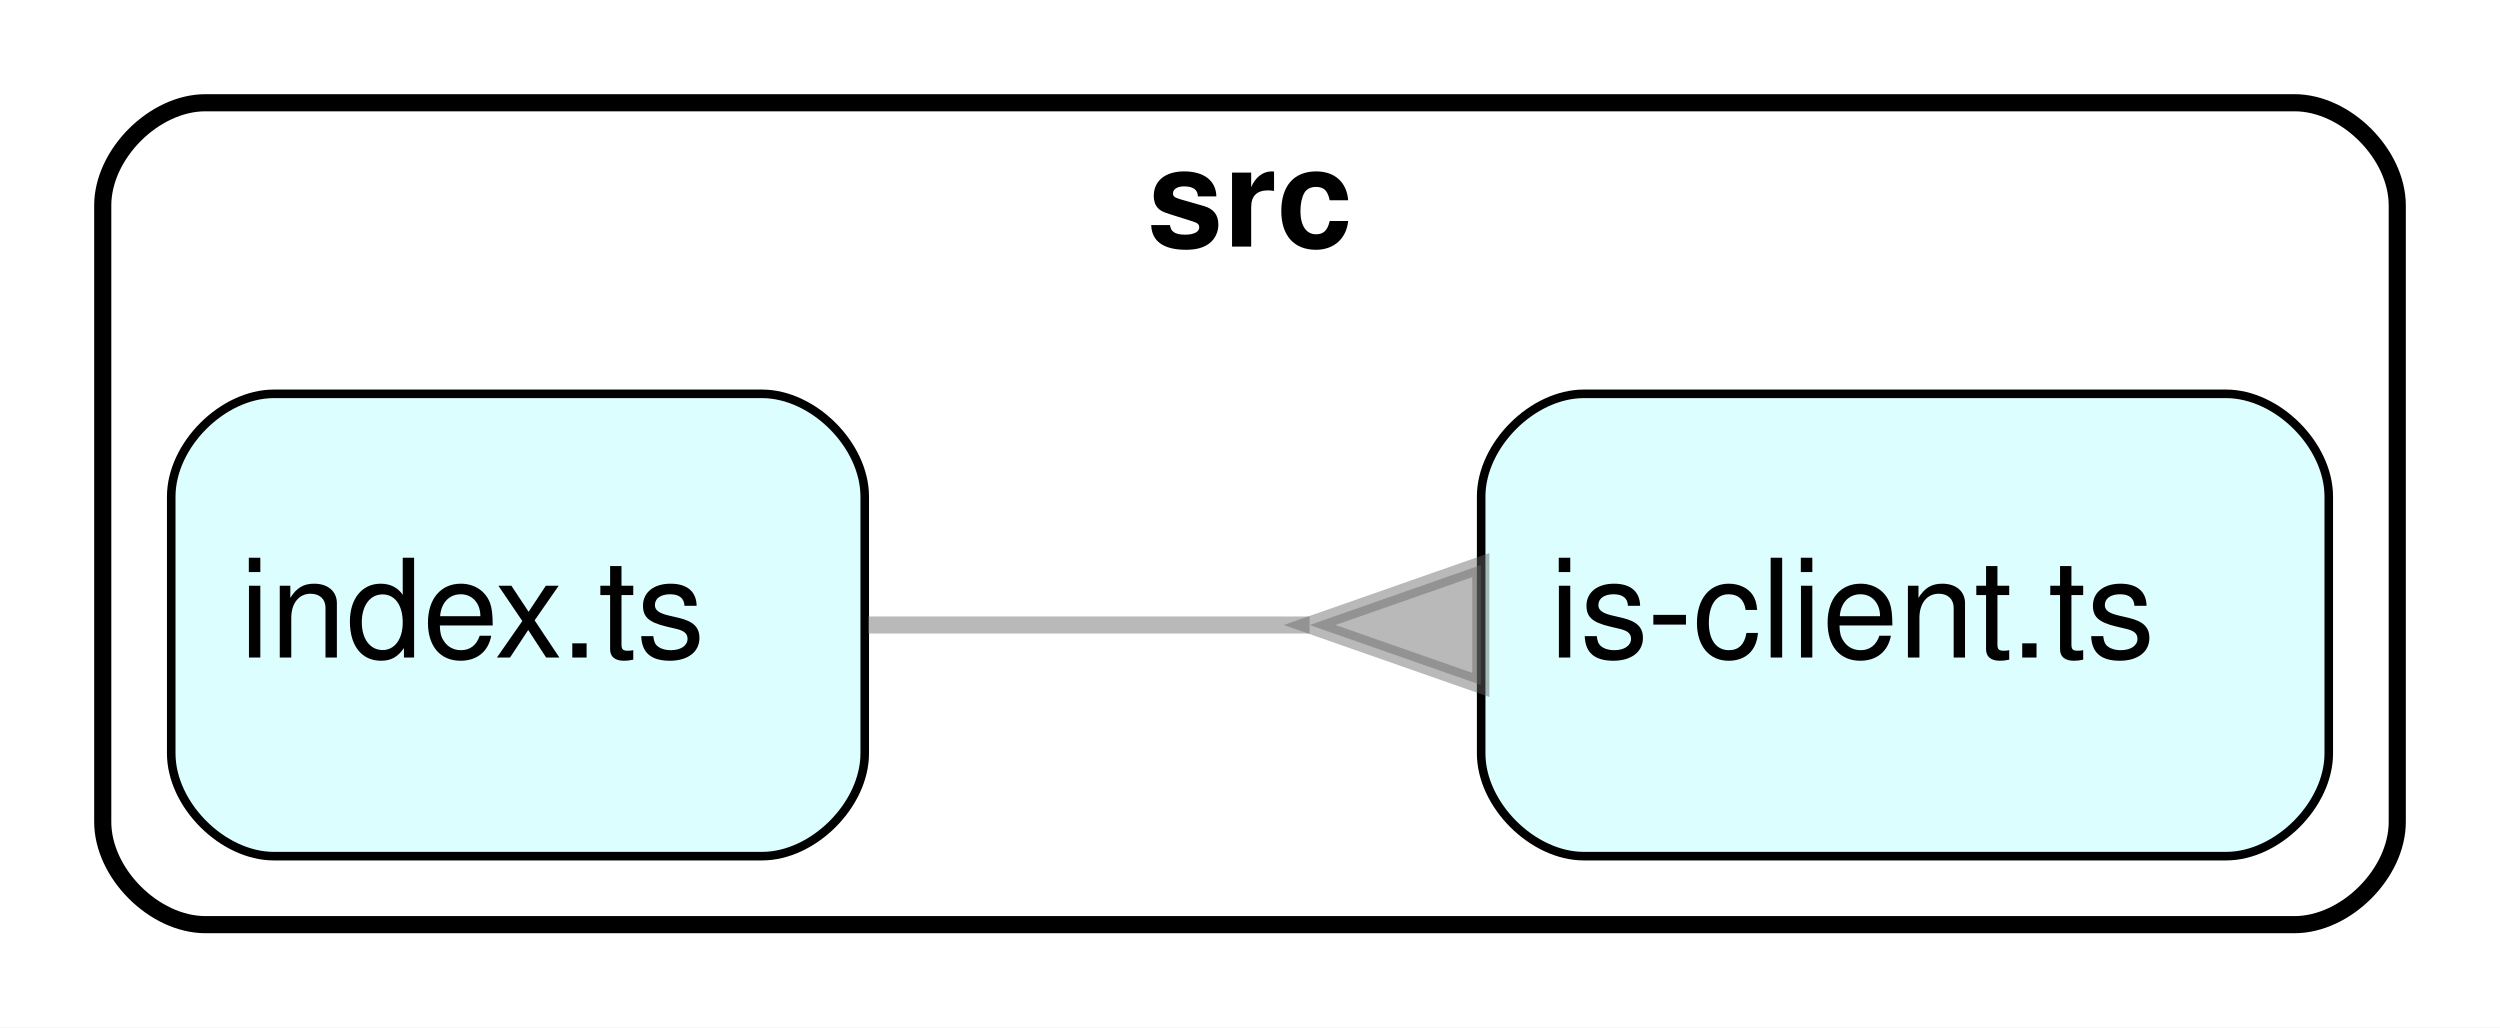
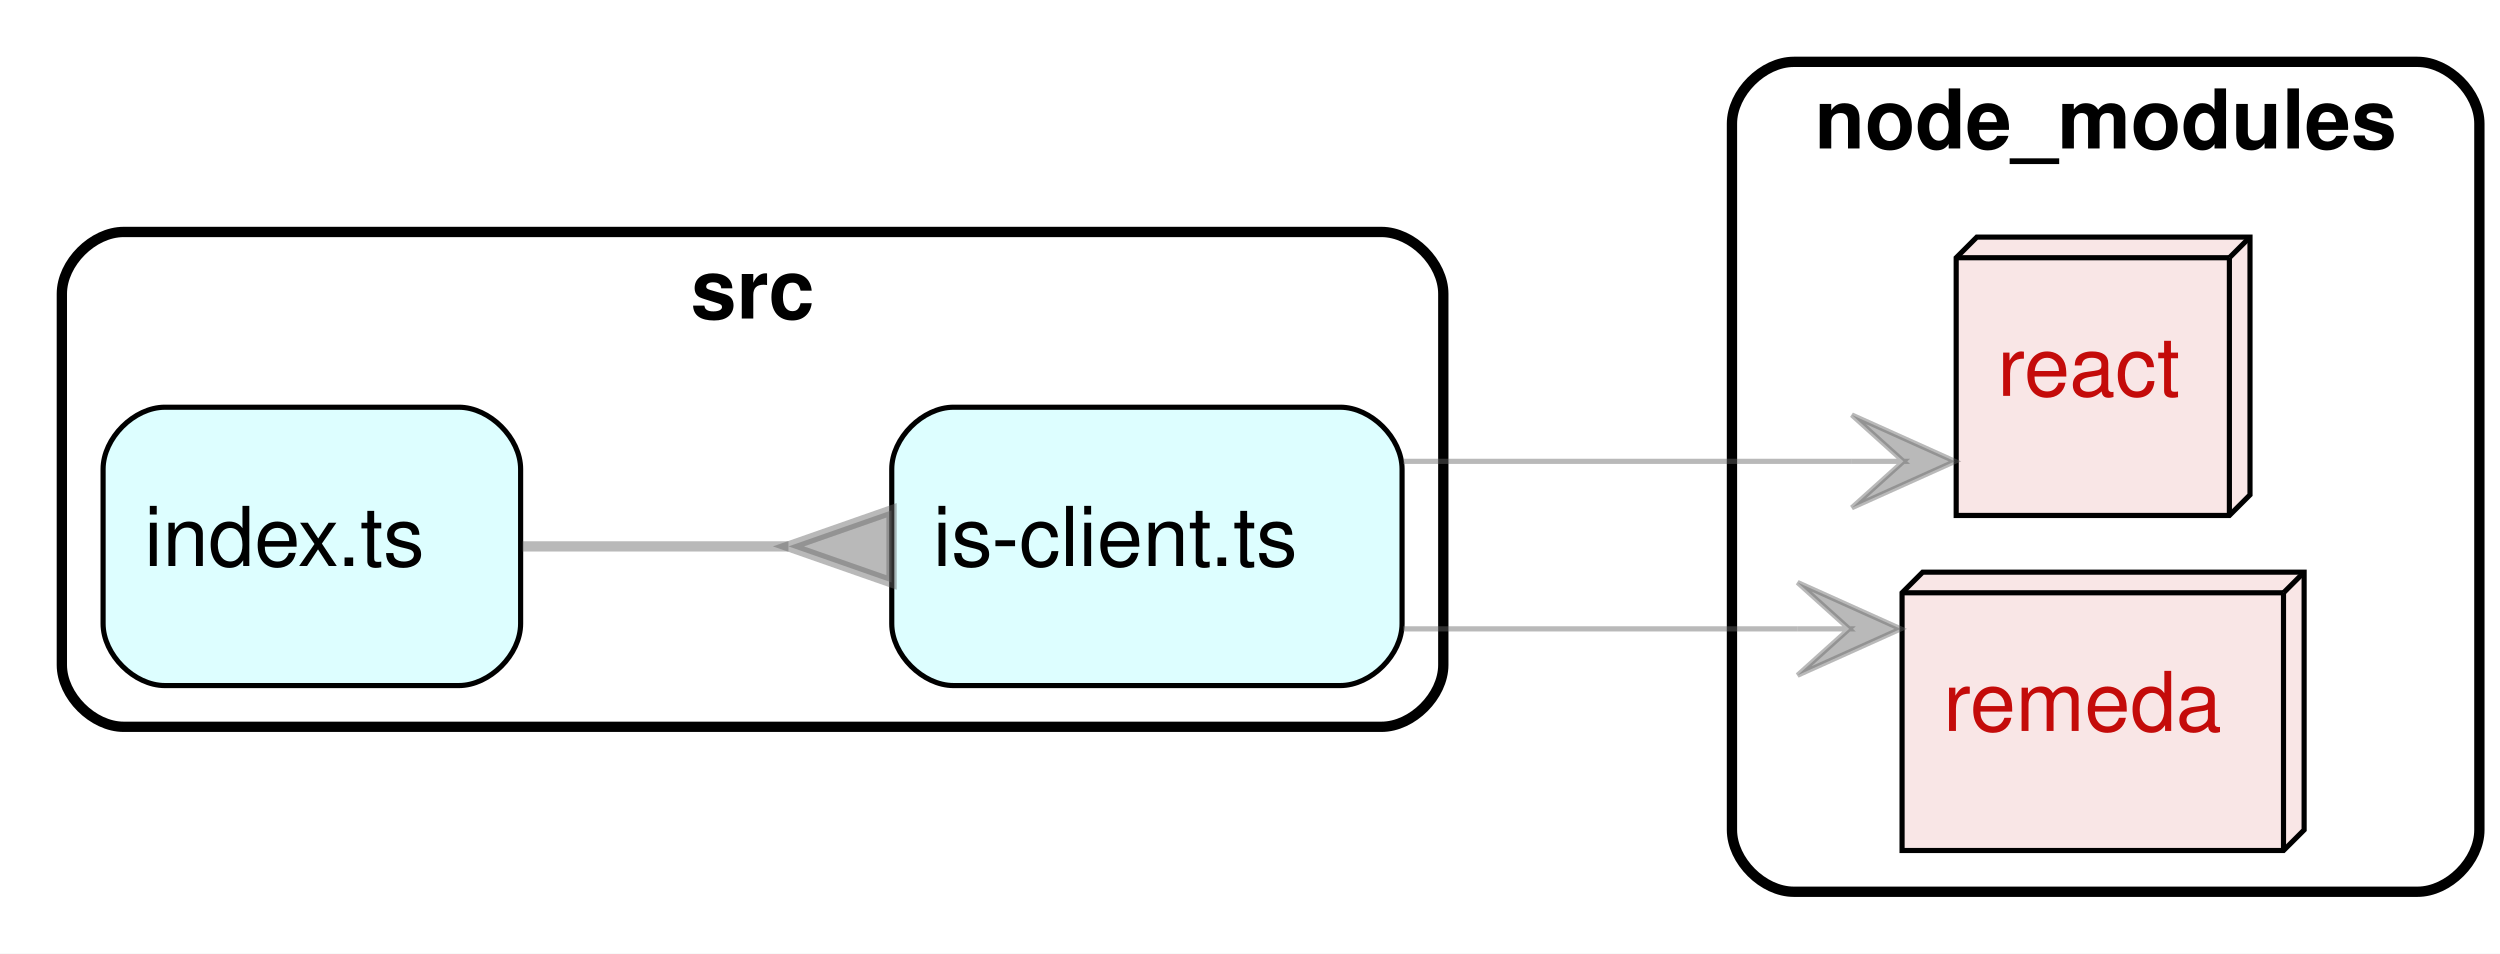
- <svg xmlns="http://www.w3.org/2000/svg" xmlns:xlink="http://www.w3.org/1999/xlink" width="292pt" height="120pt" viewBox="0.00 0.00 292.00 120.00">
-   <g id="graph0" class="graph" transform="scale(1 1) rotate(0) translate(4 116)">
-     <polygon fill="white" stroke="transparent" points="-4,4 -4,-116 288,-116 288,4 -4,4" />
+ <svg xmlns="http://www.w3.org/2000/svg" xmlns:xlink="http://www.w3.org/1999/xlink" width="485pt" height="185pt" viewBox="0.00 0.00 485.00 185.00">
+   <g id="graph0" class="graph" transform="scale(1 1) rotate(0) translate(4 181)">
+     <polygon fill="white" stroke="transparent" points="-4,4 -4,-181 481,-181 481,4 -4,4" />
    <g id="clust1" class="cluster">
-       <path fill="#ffffff" stroke="black" stroke-width="2" d="M20,-8C20,-8 264,-8 264,-8 270,-8 276,-14 276,-20 276,-20 276,-92 276,-92 276,-98 270,-104 264,-104 264,-104 20,-104 20,-104 14,-104 8,-98 8,-92 8,-92 8,-20 8,-20 8,-14 14,-8 20,-8" />
-       <text text-anchor="middle" x="142" y="-87.2" font-family="Helvetica,sans-Serif" font-weight="bold" font-size="16.00">src</text>
+       <path fill="#ffffff" stroke="black" stroke-width="2" d="M344,-8C344,-8 465,-8 465,-8 471,-8 477,-14 477,-20 477,-20 477,-157 477,-157 477,-163 471,-169 465,-169 465,-169 344,-169 344,-169 338,-169 332,-163 332,-157 332,-157 332,-20 332,-20 332,-14 338,-8 344,-8" />
+       <text text-anchor="middle" x="404.5" y="-152.2" font-family="Helvetica,sans-Serif" font-weight="bold" font-size="16.00">node_modules</text>
+     </g>
+     <g id="clust2" class="cluster">
+       <path fill="#ffffff" stroke="black" stroke-width="2" d="M20,-40C20,-40 264,-40 264,-40 270,-40 276,-46 276,-52 276,-52 276,-124 276,-124 276,-130 270,-136 264,-136 264,-136 20,-136 20,-136 14,-136 8,-130 8,-124 8,-124 8,-52 8,-52 8,-46 14,-40 20,-40" />
+       <text text-anchor="middle" x="142" y="-119.2" font-family="Helvetica,sans-Serif" font-weight="bold" font-size="16.00">src</text>
    </g>
    <g id="node1" class="node">
      <g id="a_node1">
-         <a xlink:href="src/index.ts" xlink:title="index.ts">
-           <path fill="#ddfeff" stroke="black" d="M85,-70C85,-70 28,-70 28,-70 22,-70 16,-64 16,-58 16,-58 16,-28 16,-28 16,-22 22,-16 28,-16 28,-16 85,-16 85,-16 91,-16 97,-22 97,-28 97,-28 97,-58 97,-58 97,-64 91,-70 85,-70" />
-           <text text-anchor="start" x="24" y="-39.2" font-family="Helvetica,sans-Serif" font-size="16.00">index.ts</text>
+         <a xlink:href="https://www.npmjs.com/package/react" xlink:title="react@19.2.7">
+           <polygon fill="#f9e6e6" stroke="black" points="432.5,-135 379.5,-135 375.5,-131 375.5,-81 428.5,-81 432.5,-85 432.5,-135" />
+           <polyline fill="none" stroke="black" points="428.5,-131 375.5,-131 " />
+           <polyline fill="none" stroke="black" points="428.5,-131 428.5,-81 " />
+           <polyline fill="none" stroke="black" points="428.5,-131 432.5,-135 " />
+           <text text-anchor="start" x="383.5" y="-104.2" font-family="Helvetica,sans-Serif" font-size="16.00" fill="#c40b0a">react</text>
        </a>
      </g>
    </g>
    <g id="node2" class="node">
      <g id="a_node2">
+         <a xlink:href="https://www.npmjs.com/package/remeda" xlink:title="remeda@2.39.0">
+           <polygon fill="#f9e6e6" stroke="black" points="443,-70 369,-70 365,-66 365,-16 439,-16 443,-20 443,-70" />
+           <polyline fill="none" stroke="black" points="439,-66 365,-66 " />
+           <polyline fill="none" stroke="black" points="439,-66 439,-16 " />
+           <polyline fill="none" stroke="black" points="439,-66 443,-70 " />
+           <text text-anchor="start" x="373" y="-39.2" font-family="Helvetica,sans-Serif" font-size="16.00" fill="#c40b0a">remeda</text>
+         </a>
+       </g>
+     </g>
+     <g id="node3" class="node">
+       <g id="a_node3">
+         <a xlink:href="src/index.ts" xlink:title="index.ts">
+           <path fill="#ddfeff" stroke="black" d="M85,-102C85,-102 28,-102 28,-102 22,-102 16,-96 16,-90 16,-90 16,-60 16,-60 16,-54 22,-48 28,-48 28,-48 85,-48 85,-48 91,-48 97,-54 97,-60 97,-60 97,-90 97,-90 97,-96 91,-102 85,-102" />
+           <text text-anchor="start" x="24" y="-71.2" font-family="Helvetica,sans-Serif" font-size="16.00">index.ts</text>
+         </a>
+       </g>
+     </g>
+     <g id="node4" class="node">
+       <g id="a_node4">
        <a xlink:href="src/is-client.ts" xlink:title="is-client.ts">
-           <path fill="#ddfeff" stroke="black" d="M256,-70C256,-70 181,-70 181,-70 175,-70 169,-64 169,-58 169,-58 169,-28 169,-28 169,-22 175,-16 181,-16 181,-16 256,-16 256,-16 262,-16 268,-22 268,-28 268,-28 268,-58 268,-58 268,-64 262,-70 256,-70" />
-           <text text-anchor="start" x="177" y="-39.2" font-family="Helvetica,sans-Serif" font-size="16.00">is-client.ts</text>
+           <path fill="#ddfeff" stroke="black" d="M256,-102C256,-102 181,-102 181,-102 175,-102 169,-96 169,-90 169,-90 169,-60 169,-60 169,-54 175,-48 181,-48 181,-48 256,-48 256,-48 262,-48 268,-54 268,-60 268,-60 268,-90 268,-90 268,-96 262,-102 256,-102" />
+           <text text-anchor="start" x="177" y="-71.2" font-family="Helvetica,sans-Serif" font-size="16.00">is-client.ts</text>
        </a>
      </g>
    </g>
    <g id="edge1" class="edge">
-       <path fill="none" stroke="#666666" stroke-width="2" stroke-opacity="0.459" d="M97.38,-43C97.38,-43 148.96,-43 148.96,-43" />
-       <polygon fill="#666666" fill-opacity="0.459" stroke="#666666" stroke-width="2" stroke-opacity="0.459" points="168.96,-50 148.96,-43 168.96,-36 168.96,-50" />
+       <path fill="none" stroke="#666666" stroke-width="2" stroke-opacity="0.459" d="M97.38,-75C97.38,-75 148.96,-75 148.96,-75" />
+       <polygon fill="#666666" fill-opacity="0.459" stroke="#666666" stroke-width="2" stroke-opacity="0.459" points="168.96,-82 148.96,-75 168.96,-68 168.96,-82" />
+     </g>
+     <g id="edge2" class="edge">
+       <path fill="none" stroke="#666666" stroke-opacity="0.459" d="M268.21,-91.5C268.21,-91.5 355.26,-91.5 355.26,-91.5" />
+       <polygon fill="#666666" fill-opacity="0.459" stroke="#666666" stroke-opacity="0.459" points="375.26,-91.5 355.26,-100.5 365.26,-91.5 355.26,-91.5 355.26,-91.5 355.26,-91.5 365.26,-91.5 355.26,-82.5 375.26,-91.5 375.26,-91.5" />
+     </g>
+     <g id="edge3" class="edge">
+       <path fill="none" stroke="#666666" stroke-opacity="0.459" d="M268.21,-59C268.21,-59 344.73,-59 344.73,-59" />
+       <polygon fill="#666666" fill-opacity="0.459" stroke="#666666" stroke-opacity="0.459" points="364.73,-59 344.73,-68 354.73,-59 344.73,-59 344.73,-59 344.73,-59 354.73,-59 344.73,-50 364.73,-59 364.73,-59" />
    </g>
  </g>
</svg>
